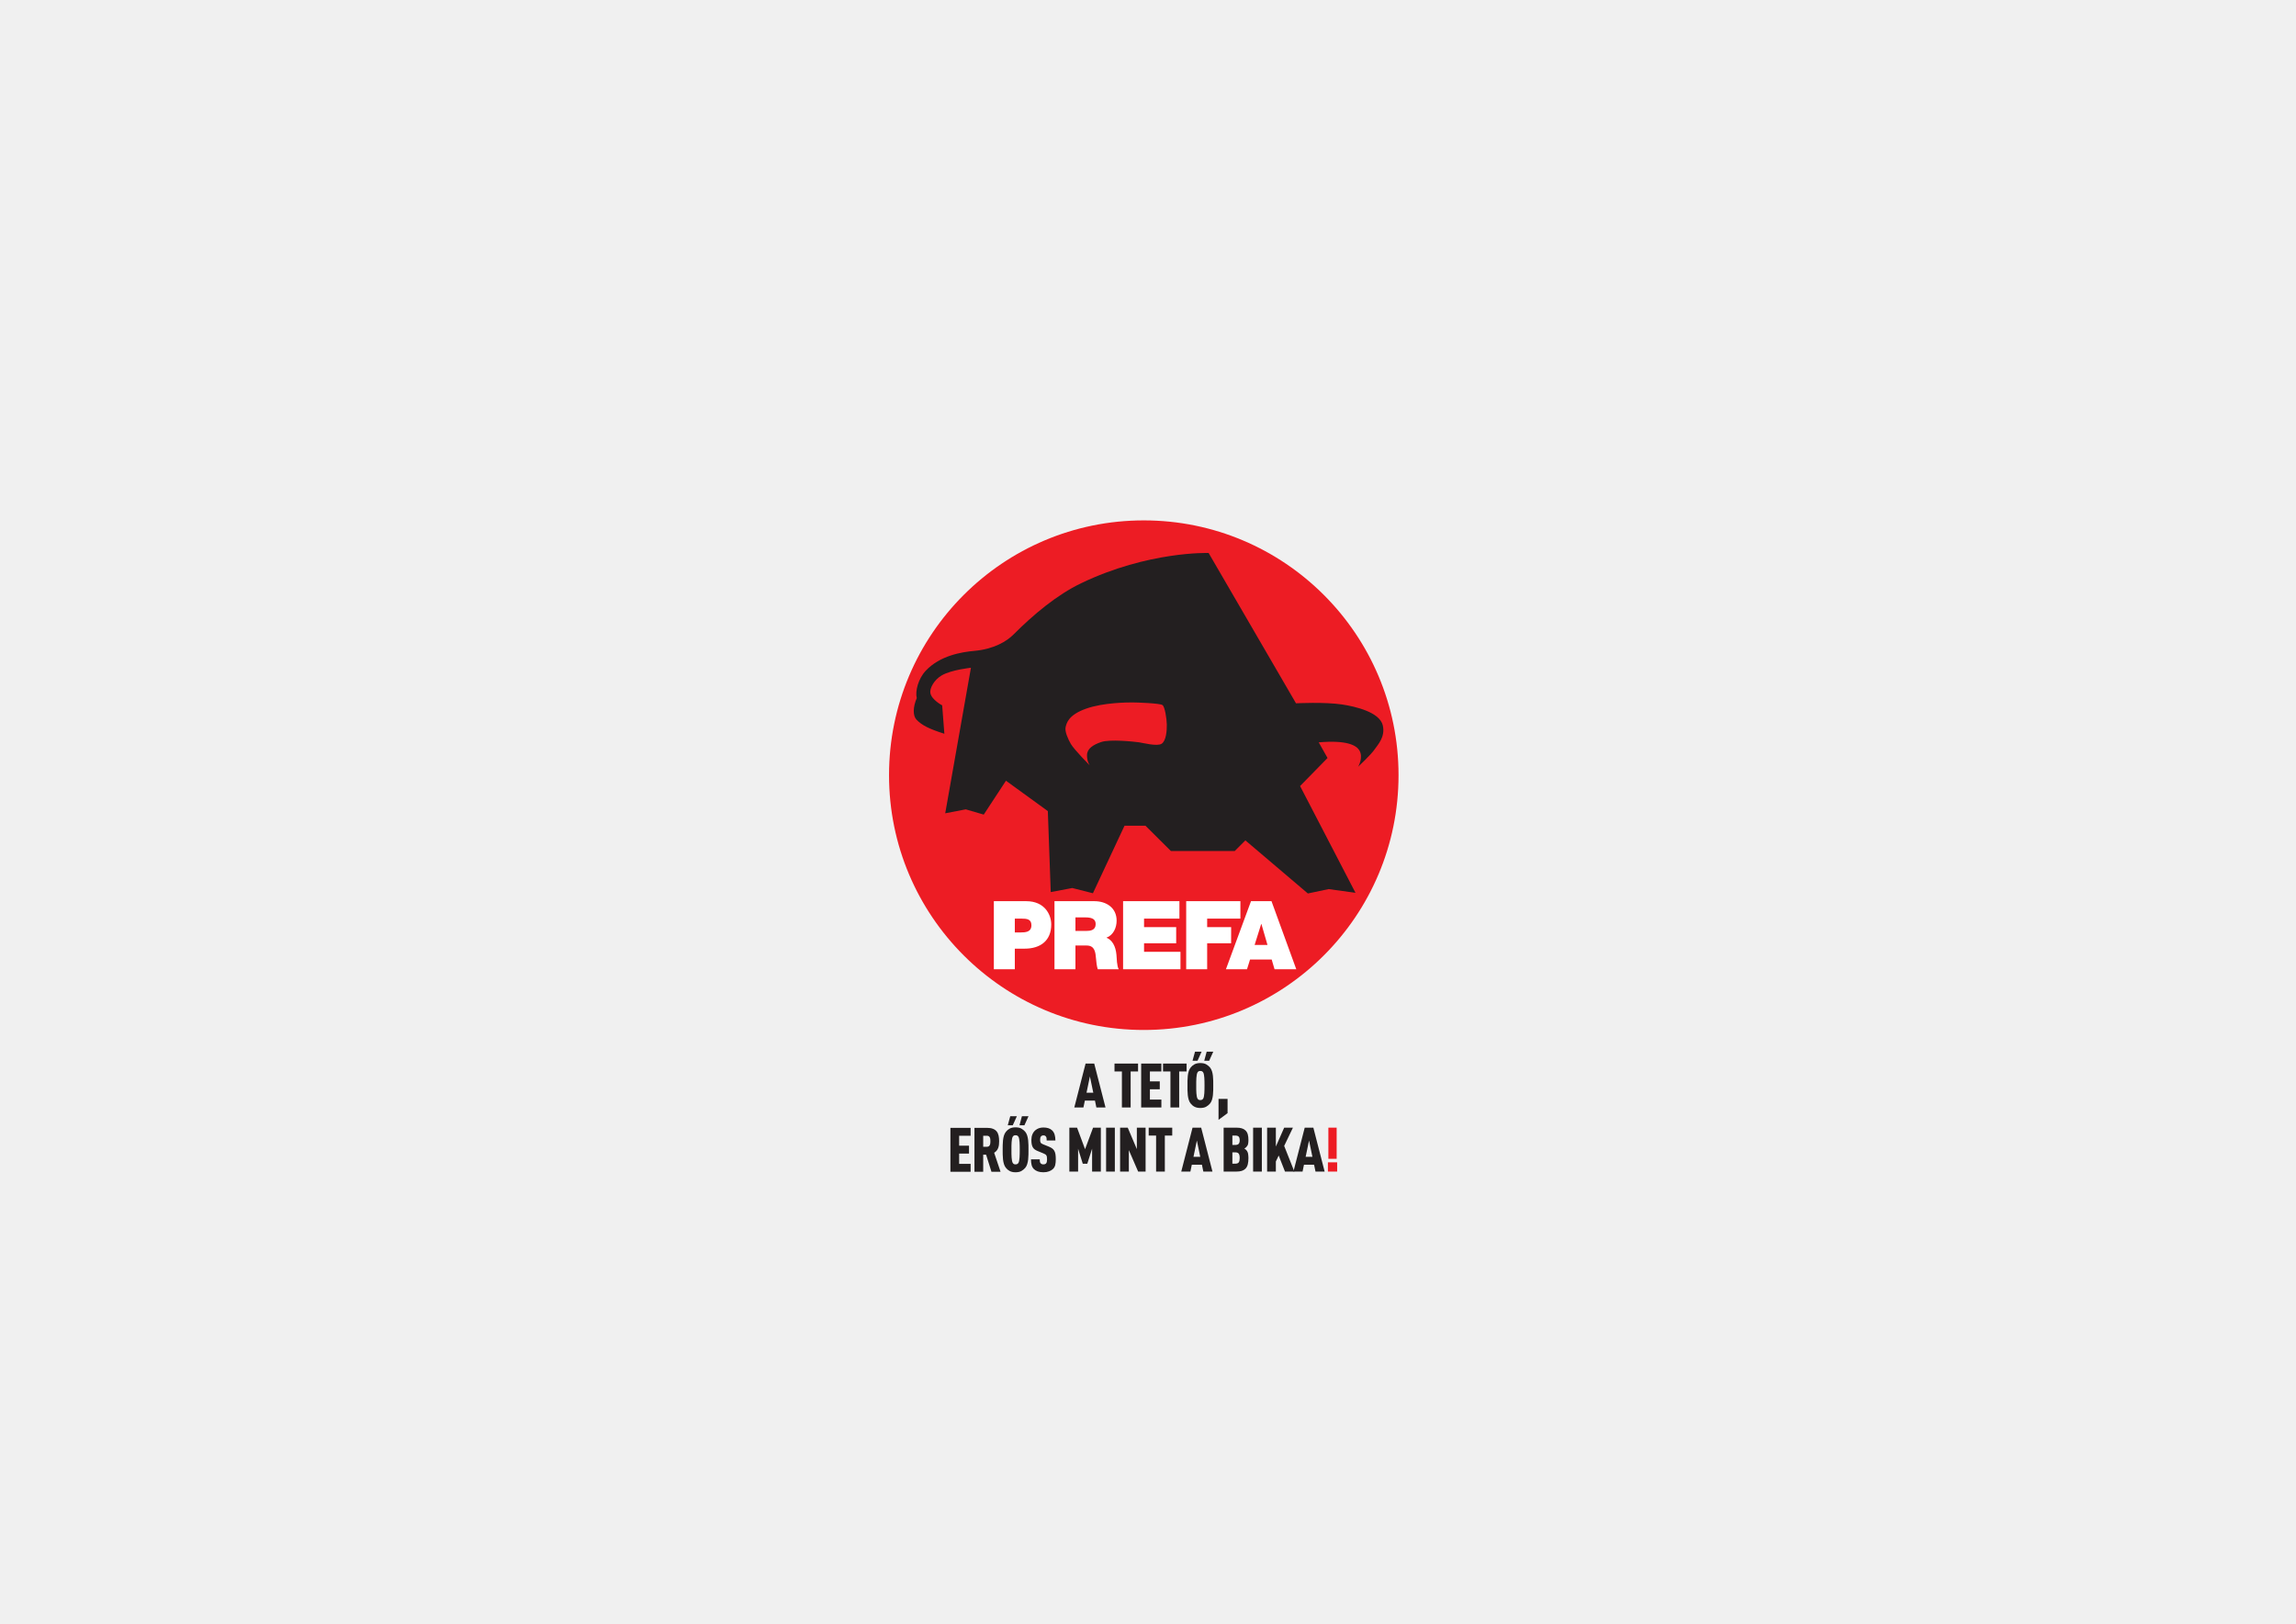
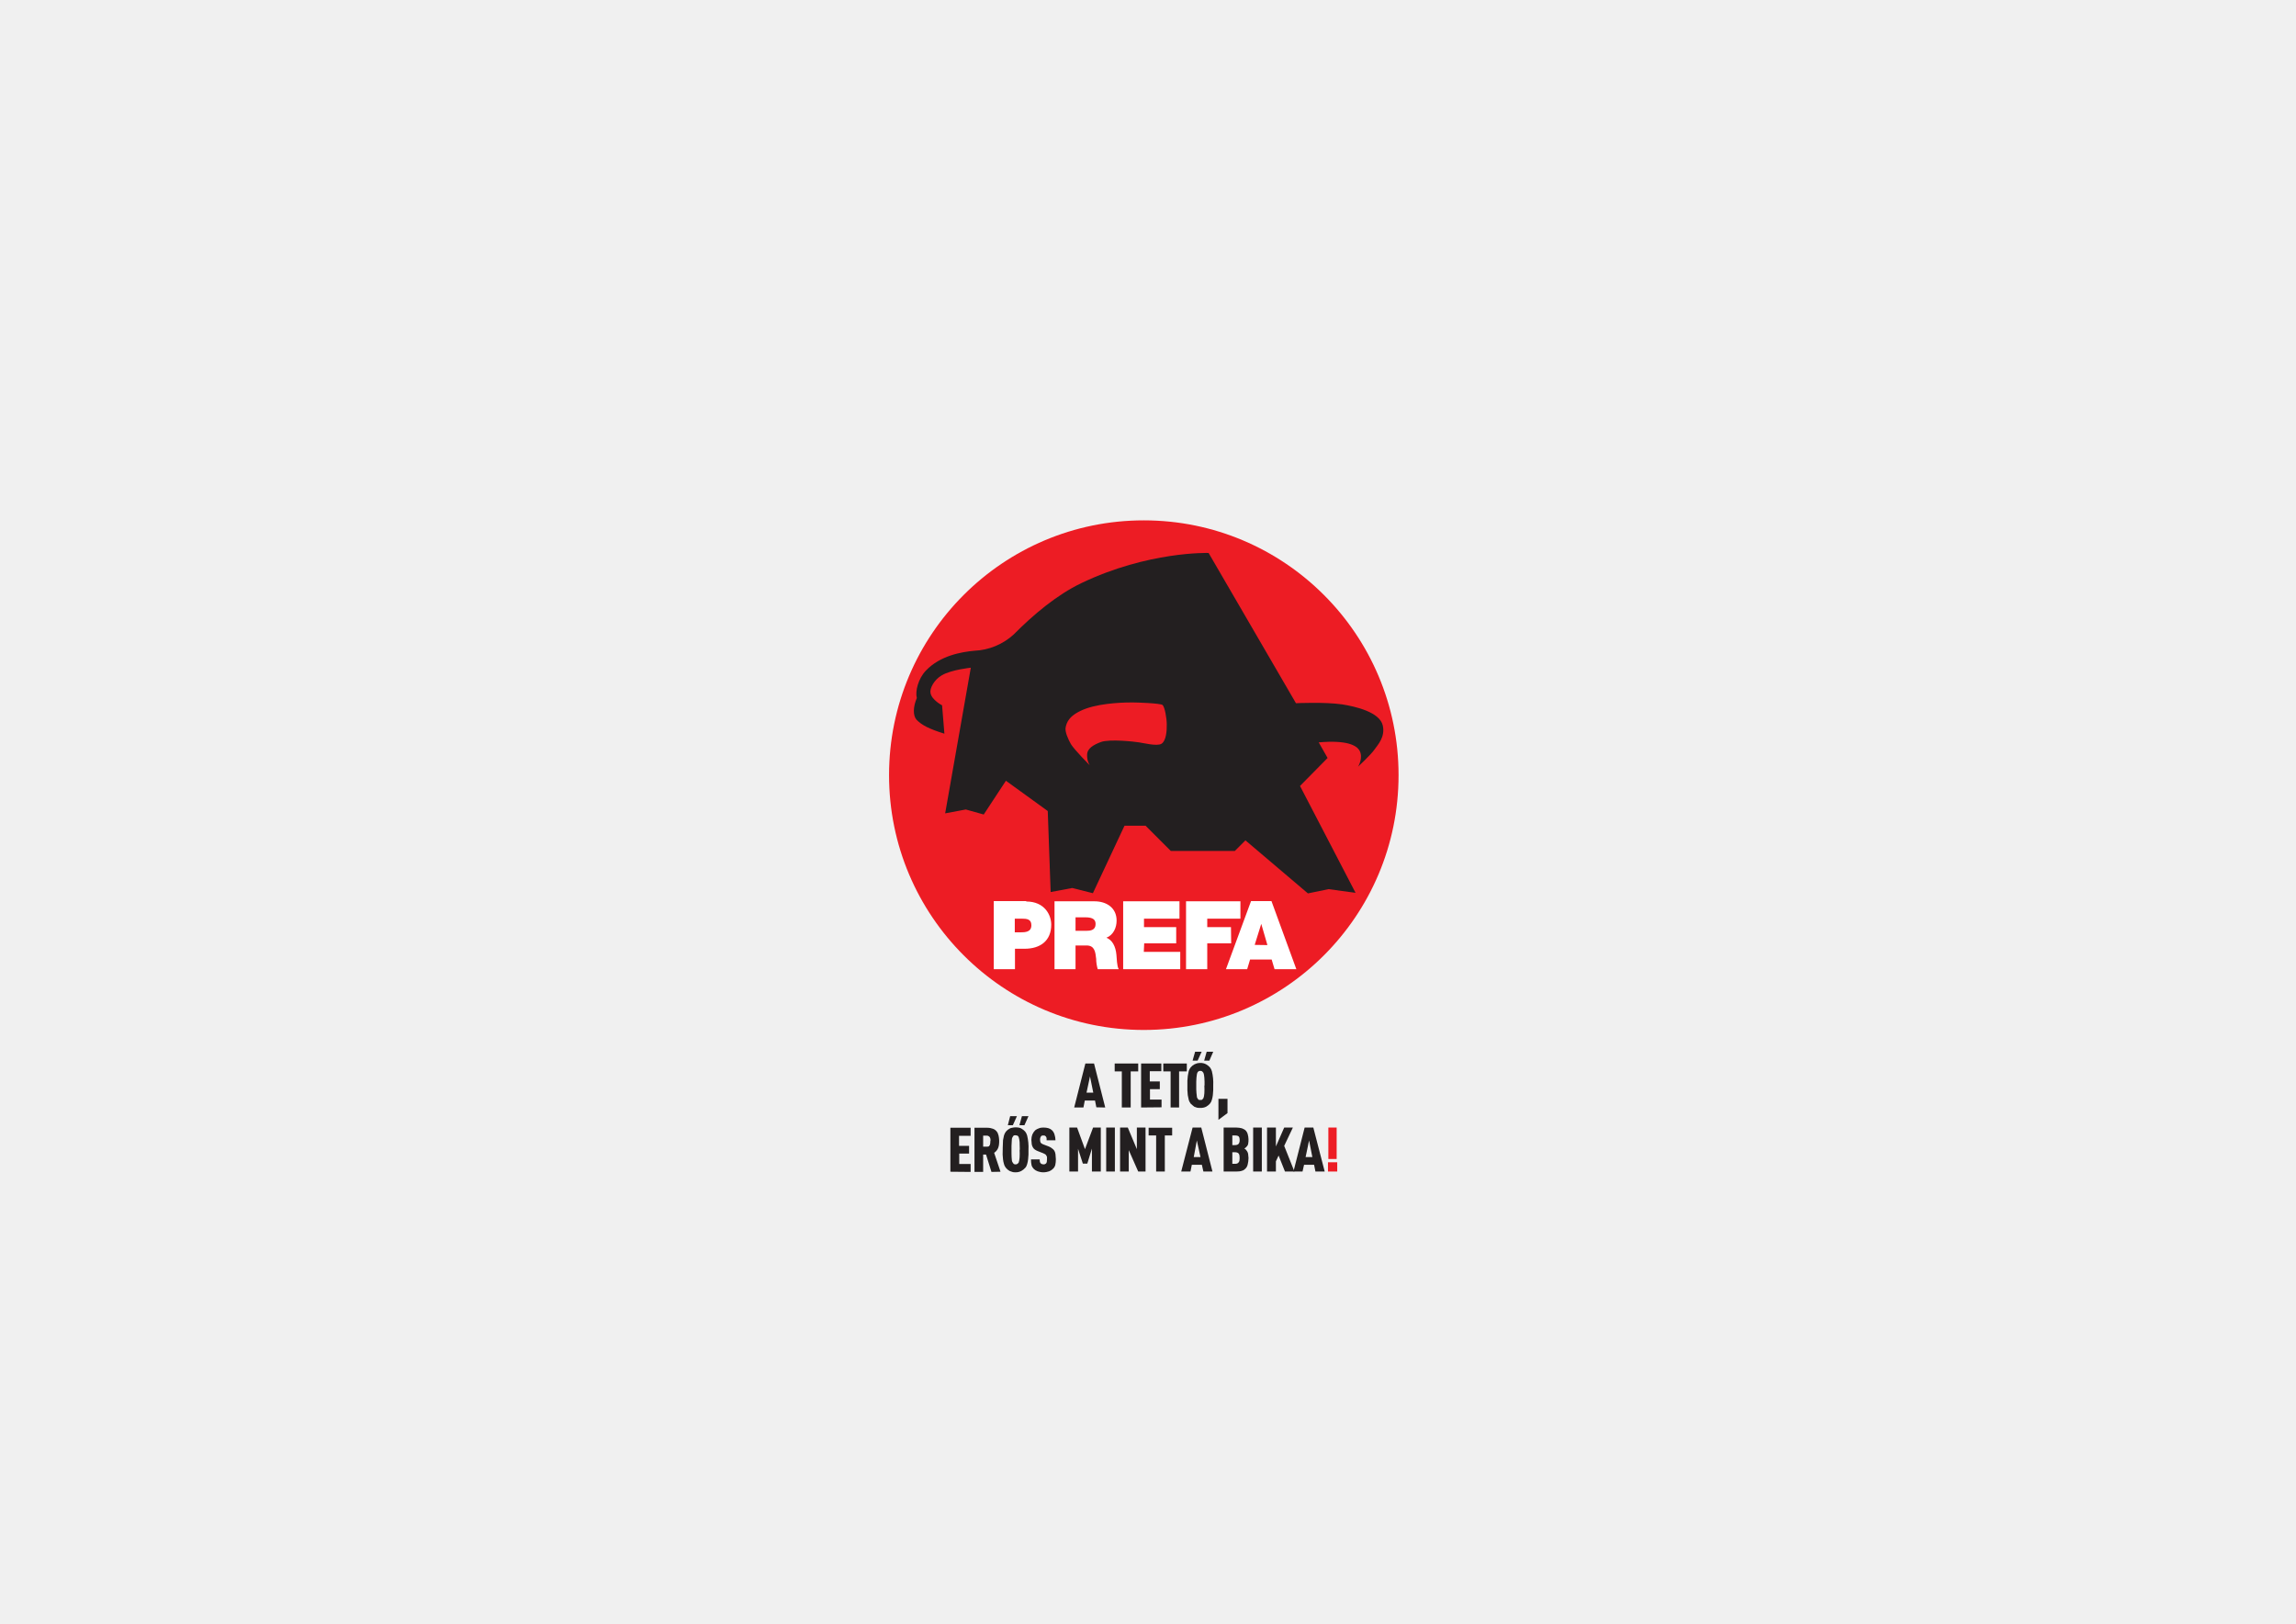
- <svg xmlns="http://www.w3.org/2000/svg" height="1122.52" width="1587.4">
+ <svg xmlns="http://www.w3.org/2000/svg" viewBox="0 0 1587.4 1122.5">
+   <defs />
  <defs>
    <clipPath id="a" clipPathUnits="userSpaceOnUse">
-       <path d="M0 841.89h1190.55V0H0z" />
+       <path d="M0 841.9h1190.5V0H0z" />
    </clipPath>
  </defs>
-   <g clip-path="url(#a)" transform="matrix(1.33333 0 0 -1.33333 0 1122.52)">
-     <path d="M725.186 440.001c0-72.956-59.143-132.097-132.097-132.097-72.955 0-132.097 59.141-132.097 132.097 0 72.955 59.142 132.097 132.097 132.097 72.954 0 132.097-59.142 132.097-132.097" fill="#ed1c24" />
-     <path d="M602.336 456.294c-2.37-1.508-9.911.515-11.74.753-2.477.324-15.075 1.725-19.707.109-4.084-1.426-7.163-3.376-7.236-6.7-.076-3.397 1.42-5.362 1.42-5.362s-7.99 8.006-9.8 11.092c-1.317 2.245-3.261 6.433-2.722 8.695.538 2.262 1.527 6.36 10.574 9.59 9.046 3.232 21.72 3.248 24.089 3.248 2.37 0 14.183-.418 15.556-1.36 1.273-.87 2.19-7.022 2.257-10.05.069-3.13-.322-8.507-2.691-10.015m114.695 9.493c-1.586 6.91-14.172 9.82-21.144 10.875-8.988 1.359-23.865.603-23.865.603L626.71 555.2s-31.264 1.058-66.155-15.707c-12.441-5.98-24.656-16.162-35.041-26.583-3.47-3.483-10.118-7.552-20.238-8.458-6.635-.595-17.822-2.417-25.223-10.271-3.98-4.223-5.551-10.724-4.682-14.198-2.002-4.682-2.065-9.105-.19-11.138 2.719-2.946 6.835-4.948 14.5-7.363l-1.133 14.725s-5.437 2.833-6.117 6.344c-.473 2.446 1.93 6.916 5.929 9.213 5.06 2.908 15.103 3.927 15.103 3.927l-13.33-75.442 10.65 2.039 9.327-2.72 11.516 17.56 21.71-15.747 1.512-41.987 11.177 2.114 10.685-2.72 16.387 35.004h10.875l13.177-13.103h33.116l5.51 5.513 32.402-27.527 10.76 2.267 13.933-1.926-28.734 55.355 14.236 14.538s-3.287 5.776-4.57 8.118c14.877 1.283 19.498-1.692 20.994-4.041 2.379-3.738-.566-8.61-.566-8.61s6.683 6.23 8.57 9.025c1.56 2.308 5.607 6.38 4.23 12.385" fill="#231f20" />
-     <path d="M650.564 351.99l3.412 10.872h.1l3.162-10.873zm8.75 22.687h-10.629l-12.998-35.292h10.924l1.58 5.041h11.223l1.48-5.04h11.272zm-20.922-13.444h-12.439v4.402h17.234v9.042h-28.109v-35.292h10.875v13.444h12.414zm-45.162-8.404h16.66v8.404h-16.66v4.402h18.34v9.042h-29.214v-35.292h29.76v9.043H593.23zm-29.889 6.428h-5.686v7.018h5.093c4.15 0 5.387-1.286 5.387-3.509 0-3.166-2.768-3.509-4.794-3.509m10.38-3.509c3.61 1.332 5.288 5.188 5.288 8.845 0 6.674-5.34 10.084-11.517 10.084h-20.71v-35.292h10.873v12.306h5.784c4.3 0 4.597-3.509 4.894-6.872.147-1.826.345-3.655.89-5.434h10.876c-.989 1.63-1.039 5.831-1.187 7.56-.395 4.402-2.225 7.663-5.19 8.803m-44.68 2.717h-2.824v7.17h3.465c2.668 0 5.142-.202 5.142-3.412 0-3.559-2.966-3.758-5.784-3.758m3.114 16.212h-16.812v-35.292h10.875v10.674h5.046c8.107 0 13.842 4.006 13.842 12.557 0 5.041-3.362 12.061-12.95 12.061" fill="#fff" />
-     <path d="M565.152 283.812l-1.758-8.442h3.518zm3.358-16.087l-.735 3.552h-5.245l-.736-3.552h-4.733l5.853 22.772h4.476l5.853-22.772zm17.769 18.679v-18.68h-4.534v18.68h-3.838v4.092h12.209v-4.092zm5.452-18.679v22.77h10.482v-4.09h-5.947v-5.158h5.115v-4.092h-5.115v-5.337h5.947v-4.093zm19.714 18.679v-18.68h-4.535v18.68h-3.838v4.092h12.21v-4.092zm13.137-7.294c0 .684-.006 1.365-.016 2.05a34.552 34.552 0 01-.082 1.92 14.364 14.364 0 01-.193 1.6c-.086.47-.193.831-.32 1.087-.129.256-.319.47-.565.641-.246.171-.584.256-1.013.256-.43 0-.756-.085-.983-.256a1.81 1.81 0 01-.529-.64c-.131-.257-.237-.618-.322-1.089a14.836 14.836 0 01-.194-1.6 33.686 33.686 0 01-.08-1.92 116.637 116.637 0 010-4.097c.01-.682.037-1.323.08-1.92.043-.598.108-1.132.194-1.6.085-.47.191-.833.322-1.088.127-.257.305-.47.529-.642.227-.17.553-.255.983-.255.429 0 .767.085 1.013.255.246.172.436.385.565.642.127.255.234.617.32 1.088.088.468.15 1.002.193 1.6.043.597.071 1.238.082 1.92.01.684.016 1.365.016 2.048m4.533 0c0-.768-.006-1.583-.015-2.447a25.663 25.663 0 00-.161-2.576 12.941 12.941 0 00-.496-2.415c-.234-.758-.576-1.403-1.023-1.936a7.612 7.612 0 00-1.955-1.6c-.768-.447-1.791-.672-3.072-.672a7.57 7.57 0 00-1.713.176c-.502.117-.95.283-1.344.496a5.874 5.874 0 00-1.057.72c-.31.267-.592.561-.847.88-.45.533-.791 1.178-1.026 1.936-.234.756-.4 1.561-.496 2.415-.096.853-.15 1.711-.16 2.576a175.37 175.37 0 000 4.895c.01.865.064 1.722.16 2.576.096.853.262 1.652.496 2.4a5.856 5.856 0 001.026 1.951c.255.32.537.612.847.88.309.266.662.507 1.057.72.394.213.842.38 1.344.495a7.514 7.514 0 001.713.176c1.281 0 2.304-.224 3.072-.67a7.674 7.674 0 001.955-1.6 5.886 5.886 0 001.023-1.953c.235-.747.401-1.546.496-2.399.096-.854.151-1.71.161-2.576.009-.864.015-1.68.015-2.448m-2.109 12.855h-2.56l1.249 4.675h3.42zm-6.045 0h-2.588l1.278 4.675h3.42zM492.817 234.39v22.772h10.481v-4.091h-5.947v-5.158h5.116v-4.092h-5.116v-5.337h5.947v-4.093zm20.737 15.837c0 .318-.017.649-.048.989a3.112 3.112 0 01-.223.927 1.532 1.532 0 01-.542.67c-.246.172-.581.258-1.004.258h-1.915v-5.718h1.915c.423 0 .758.09 1.004.27.244.182.424.41.542.687.117.277.19.586.223.927.03.34.048.67.048.99m.545-15.836l-2.776 8.868h-1.501v-8.868h-4.534v22.772h6.48c1.234 0 2.26-.161 3.08-.48.819-.32 1.468-.772 1.948-1.36.479-.585.813-1.311 1.005-2.174.19-.864.287-1.84.287-2.927 0-.618-.032-1.21-.096-1.774a7.284 7.284 0 00-.367-1.616 4.981 4.981 0 00-.782-1.423c-.34-.437-.787-.826-1.34-1.166l3.32-9.852zm14.671 11.385c0 .684-.006 1.365-.017 2.05-.01.681-.038 1.322-.08 1.92a14.604 14.604 0 01-.194 1.6c-.084.47-.192.831-.32 1.087a1.7 1.7 0 01-.565.641c-.247.171-.584.256-1.013.256-.43 0-.757-.085-.983-.256a1.823 1.823 0 01-.53-.64c-.129-.257-.236-.618-.322-1.089a14.836 14.836 0 01-.194-1.6 34.633 34.633 0 01-.08-1.92 139.96 139.96 0 010-4.097c.011-.682.037-1.323.08-1.92.043-.598.108-1.132.194-1.6.086-.47.193-.833.322-1.088.128-.257.306-.47.53-.642.226-.17.553-.255.983-.255.43 0 .766.085 1.013.255.248.172.436.385.565.642.128.255.236.617.32 1.088.087.468.15 1.002.193 1.6.043.597.071 1.238.081 1.92.011.684.017 1.365.017 2.048m4.533 0c0-.768-.005-1.583-.015-2.447a25.962 25.962 0 00-.16-2.576 13.104 13.104 0 00-.497-2.415c-.233-.758-.575-1.403-1.023-1.936a7.601 7.601 0 00-1.953-1.6c-.77-.447-1.792-.672-3.072-.672-.642 0-1.212.06-1.714.176-.501.117-.95.283-1.345.496a5.946 5.946 0 00-1.057.72 6.64 6.64 0 00-.846.88c-.45.533-.79 1.178-1.026 1.936-.235.756-.4 1.561-.496 2.415a25.663 25.663 0 00-.16 2.576c-.011.864-.017 1.68-.017 2.447 0 .768.006 1.584.017 2.448.01.865.063 1.722.16 2.576.096.853.26 1.652.496 2.4a5.892 5.892 0 001.026 1.951 6 6 0 001.903 1.6c.395.213.844.38 1.345.495a7.517 7.517 0 001.714.176c1.28 0 2.303-.224 3.072-.67a7.664 7.664 0 001.953-1.6 5.87 5.87 0 001.024-1.953c.235-.747.4-1.546.497-2.399.095-.854.15-1.71.16-2.576.01-.864.015-1.68.015-2.448m14.159-4.894c0-1.152-.096-2.14-.287-2.96a4.183 4.183 0 00-1.184-2.097c-.512-.49-1.19-.895-2.031-1.214-.843-.32-1.817-.48-2.928-.48-1.131 0-2.106.149-2.926.447-.822.299-1.49.703-2 1.215-.555.554-.944 1.24-1.167 2.063-.225.82-.337 1.817-.337 2.99h4.534c0-.47.027-.875.08-1.216a1.62 1.62 0 01.403-.863c.128-.15.305-.277.53-.383.225-.106.52-.16.883-.16.665 0 1.146.19 1.447.577.299.363.449 1.004.449 1.922 0 .535-.027.978-.08 1.332-.053.35-.154.64-.303.865a1.84 1.84 0 01-.608.56 8.755 8.755 0 01-.993.48l-2.878 1.184a7.137 7.137 0 00-1.488.798 3.596 3.596 0 00-1.008 1.086c-.255.424-.448.946-.575 1.564-.13.617-.192 1.373-.192 2.269 0 1.063.17 2.02.512 2.874.339.85.85 1.575 1.533 2.17a5.948 5.948 0 001.852 1.07c.682.246 1.459.368 2.332.368 1.959 0 3.45-.48 4.473-1.44.617-.575 1.064-1.31 1.342-2.205.276-.895.415-1.92.415-3.07h-4.534c0 .405-.016.783-.048 1.135a1.76 1.76 0 01-.336.912 1.465 1.465 0 01-.495.415c-.204.106-.476.16-.817.16-.32 0-.586-.058-.8-.176a1.595 1.595 0 01-.512-.43c-.255-.341-.383-.883-.383-1.628 0-.363.02-.666.063-.91.043-.245.119-.453.225-.622.107-.171.267-.325.48-.463.212-.14.479-.273.799-.4l2.847-1.148c.726-.3 1.322-.614 1.792-.945a3.856 3.856 0 001.135-1.248c.289-.502.49-1.103.608-1.807.117-.703.176-1.568.176-2.591m-16.26 17.617h-2.559l1.247 4.675h3.421zm-6.044 0h-2.592l1.28 4.675h3.421zm41.131-24.009v11.865l-2.496-7.802h-2.337l-2.43 7.771V234.49h-4.535v22.771h3.996l4.154-11.162 4.154 11.162h4.027v-22.77zm7.261 22.771h4.533V234.49h-4.533zm16.615-22.771l-4.822 11.13v-11.13h-4.535v22.771h3.961l4.726-11.129v11.13h4.534V234.49zm13.842 18.678V234.49h-4.535v18.678h-3.837v4.093h12.209v-4.093zm16.605-2.591l-1.76-8.443h3.52zm3.357-16.087l-.735 3.552h-5.244l-.736-3.552h-4.734l5.853 22.771h4.477l5.852-22.77zm18.852 7.033c0 1.043-.166 1.794-.497 2.252-.332.458-.948.687-1.849.687h-1.446v-5.878h1.446c.922 0 1.542.228 1.865.687.321.458.481 1.208.481 2.252m0 9.209c0 .876-.17 1.5-.514 1.876-.342.375-.975.56-1.895.56h-1.383v-4.874h1.383c.9 0 1.525.19 1.88.577.352.384.53 1.006.53 1.86m4.533-9.242c0-1.236-.112-2.312-.336-3.227-.223-.917-.623-1.674-1.199-2.268-.49-.491-1.115-.864-1.87-1.12-.759-.254-1.713-.383-2.864-.383h-6.59v22.77h6.59c1.151 0 2.11-.122 2.88-.368.766-.245 1.395-.612 1.886-1.103.554-.535.944-1.211 1.167-2.033.224-.823.336-1.778.336-2.865 0-.747-.058-1.426-.176-2.034-.117-.607-.42-1.157-.91-1.647a5.313 5.313 0 00-.463-.417 2.875 2.875 0 00-.589-.353c.212-.106.398-.23.558-.366a8.6 8.6 0 00.463-.432 3.8 3.8 0 00.957-2.045c.106-.767.16-1.47.16-2.11m2.425 15.773h4.534V234.49h-4.534zm16.526-22.771l-3.261 8.315-1.471-3.07v-5.245h-4.535v22.771h4.535v-9.787l4.317 9.787h4.54l-4.54-9.467 5.276-13.304z" fill="#231f20" />
-     <path d="M678.778 250.577l-1.759-8.443h3.518zm3.357-16.087l-.736 3.552h-5.244l-.735-3.552h-4.733l5.852 22.771h4.477l5.853-22.77z" fill="#231f20" />
-     <path d="M688.808 257.261h4.293v-16.15h-4.293zm-.246-17.976h4.798v-4.795h-4.798z" fill="#ed1c24" />
-     <path d="M631.848 261.316v10.857h4.686v-7.392z" fill="#231f20" />
+   <g clip-path="url(#a)" transform="matrix(1.33333 0 0 -1.33333 0 1122.5)">
+     <path fill="#ed1c24" d="M725.2 440a132.1 132.1 0 10-264.2 0 132.1 132.1 0 00264.2 0" />
+     <path fill="#231f20" d="M602.3 456.3c-2.3-1.5-9.9.5-11.7.7-2.5.4-15 1.8-19.7.2-4-1.5-7.2-3.4-7.2-6.7-.1-3.4 1.4-5.4 1.4-5.4s-8 8-9.8 11c-1.3 2.3-3.3 6.5-2.7 8.8.5 2.2 1.5 6.3 10.5 9.6 9 3.2 21.7 3.2 24.1 3.2 2.4 0 14.2-.4 15.6-1.3 1.2-1 2.2-7 2.2-10 .1-3.2-.3-8.6-2.7-10.1m114.7 9.5c-1.6 6.9-14.1 9.8-21.1 10.9-9 1.3-23.9.6-23.9.6l-45.3 77.9s-31.3 1-66.1-15.7c-12.5-6-24.7-16.2-35-26.6a32.4 32.4 0 00-20.3-8.4c-6.7-.6-17.8-2.5-25.2-10.3-4-4.2-5.6-10.7-4.7-14.2-2-4.7-2-9.1-.2-11.2 2.7-2.9 6.8-4.9 14.5-7.3l-1.2 14.7s-5.4 2.8-6 6.4c-.5 2.4 1.9 6.9 5.9 9.2 5 2.9 15 3.9 15 3.9l-13.3-75.5 10.7 2 9.3-2.6 11.5 17.5 21.7-15.7 1.5-42 11.2 2.1 10.7-2.7 16.4 35H594l13.1-13.1h33.2l5.5 5.5 32.4-27.5 10.7 2.2 14-1.9-28.8 55.4 14.3 14.5-4.6 8.1c14.9 1.3 19.5-1.7 21-4 2.4-3.8-.6-8.6-.6-8.6s6.7 6.2 8.6 9c1.6 2.3 5.6 6.4 4.2 12.4" />
+     <path fill="#fff" d="M650.6 352l3.4 10.9 3.2-11zm8.7 22.7h-10.6l-13-35.3h11l1.5 5h11.2l1.5-5h11.3zm-21-13.5H626v4.4h17.2v9H615v-35.2H626v13.4h12.4zm-45-8.4h16.6v8.4h-16.7v4.4h18.4v9h-29.2v-35.2H612v9h-18.9zm-30 6.5h-5.6v7h5c4.2 0 5.4-1.3 5.4-3.5 0-3.2-2.7-3.5-4.8-3.5m10.4-3.6c3.6 1.4 5.3 5.2 5.3 8.9 0 6.7-5.3 10-11.5 10h-20.7v-35.2h10.9v12.3h5.7c4.3 0 4.6-3.5 5-6.9 0-1.8.3-3.6.8-5.4h10.9c-1 1.6-1 5.8-1.2 7.5-.4 4.4-2.2 7.7-5.2 8.8m-44.7 2.8h-2.8v7.1h3.5c2.7 0 5.1-.2 5.1-3.4 0-3.5-3-3.7-5.8-3.7m3.2 16.2h-16.9v-35.3h11V350h5c8 0 13.8 4 13.8 12.5 0 5-3.4 12-13 12" />
+     <path fill="#231f20" d="M565.2 283.8l-1.8-8.4h3.5zm3.3-16l-.7 3.5h-5.3l-.7-3.6H557l5.8 22.8h4.5l5.8-22.8zm17.8 18.6v-18.7h-4.6v18.7H578v4.1h12.2v-4.1zm5.4-18.7v22.8h10.5v-4h-6v-5.3h5.2v-4h-5.1v-5.4h6v-4zm19.7 18.7v-18.7H607v18.7h-3.8v4.1h12.2v-4.1zm13.2-7.3v2a34.6 34.6 0 01-.1 2 14.4 14.4 0 01-.2 1.6l-.3 1-.6.7c-.2.2-.6.3-1 .3s-.8-.1-1-.3a1.8 1.8 0 01-.5-.6 4 4 0 01-.3-1.1 14.8 14.8 0 01-.2-1.6 33.7 33.7 0 01-.1-2 116.6 116.6 0 010-4 33.7 33.7 0 01.3-3.6c0-.4.1-.8.3-1l.5-.7c.2-.2.6-.2 1-.2s.8 0 1 .2l.6.7.3 1 .2 1.6a34.6 34.6 0 010 4m4.6 0v-2.4a25.7 25.7 0 00-.2-2.6 13 13 0 00-.5-2.4c-.2-.8-.5-1.4-1-2a7.6 7.6 0 00-2-1.6 6 6 0 00-3-.6 7.6 7.6 0 00-1.7.1l-1.4.5a5.9 5.9 0 00-1 .8l-.9.8c-.4.6-.8 1.2-1 2l-.5 2.4-.2 2.6a175.4 175.4 0 000 4.9 25.7 25.7 0 00.7 5 5.9 5.9 0 001 1.9 6.6 6.6 0 002 1.6l1.3.5a7.5 7.5 0 001.7.2 6 6 0 003-.7 7.7 7.7 0 002-1.6 5.9 5.9 0 001-2 25.7 25.7 0 00.7-7.4m-2 12.9h-2.7l1.3 4.6h3.4zm-6.1 0h-2.6l1.3 4.6h3.4zm-128.2-57.6v22.8h10.5V253h-6v-5.2h5.2v-4h-5.1v-5.4h5.9v-4.1zm20.8 15.8v1a3.1 3.1 0 01-.3 1 1.5 1.5 0 01-.6.6c-.2.2-.5.3-1 .3h-1.9v-5.7h2c.4 0 .7 0 1 .2l.5.7.2 1v1m.6-16l-2.8 9h-1.5v-9h-4.5v22.9h6.5c1.2 0 2.2-.2 3-.5.9-.3 1.5-.8 2-1.4.5-.6.8-1.3 1-2.2a13.7 13.7 0 00.2-4.7 7.3 7.3 0 00-.4-1.6 5 5 0 00-.8-1.4 5 5 0 00-1.3-1.2l3.3-9.8zm14.7 11.5a127.5 127.5 0 01-.1 4 14.6 14.6 0 01-.2 1.5l-.3 1.1a1.7 1.7 0 01-.6.7l-1 .2c-.4 0-.8 0-1-.2a1.8 1.8 0 01-.5-.7c-.2-.2-.3-.6-.4-1a14.8 14.8 0 01-.1-1.7 34.6 34.6 0 01-.1-1.9 140 140 0 010-4 34.6 34.6 0 01.2-3.6c.1-.5.2-.8.4-1l.5-.7c.2-.2.6-.3 1-.3s.7.1 1 .3l.6.6.3 1.1.2 1.6a33.6 33.6 0 010 4m4.6 0v-2.5a26 26 0 00-.2-2.5 13.1 13.1 0 00-.5-2.5c-.2-.7-.5-1.4-1-1.9a7.6 7.6 0 00-2-1.6 6 6 0 00-3-.7c-.7 0-1.2 0-1.7.2l-1.4.5a6 6 0 00-1 .7 6.6 6.6 0 00-.9.9c-.4.5-.8 1.2-1 2a13 13 0 00-.5 2.4 25.7 25.7 0 00-.2 2.5 193.1 193.1 0 00.2 7.5l.5 2.4a5.9 5.9 0 001 2 6 6 0 002 1.6c.3.2.8.3 1.3.4a7.5 7.5 0 001.7.2c1.3 0 2.3-.2 3-.6a7.7 7.7 0 002-1.6 5.9 5.9 0 001-2 26 26 0 00.7-7.4m14.2-5c0-1-.1-2-.3-2.9a4.2 4.2 0 00-1.2-2 6 6 0 00-2-1.3c-.9-.3-1.9-.5-3-.5s-2 .2-2.9.5c-.8.3-1.5.7-2 1.2s-1 1.2-1.2 2c-.2.9-.3 1.9-.3 3h4.5l.1-1.2a1.6 1.6 0 01.4-.8l.5-.4 1-.2c.6 0 1 .2 1.4.6.3.4.4 1 .4 2v1.3l-.4.8a1.8 1.8 0 01-.6.6 8.8 8.8 0 01-1 .5l-2.8 1.1a7.1 7.1 0 00-1.5.8 3.6 3.6 0 00-1 1.1 5 5 0 00-.6 1.6l-.2 2.3c0 1 .2 2 .5 2.8.4.9.9 1.6 1.5 2.2a6 6 0 001.9 1c.7.3 1.5.4 2.3.4 2 0 3.5-.4 4.5-1.4a5 5 0 001.3-2.2c.3-.9.5-2 .5-3h-4.6v1a1.8 1.8 0 01-.4 1 1.5 1.5 0 01-.5.4l-.8.1-.8-.1a1.6 1.6 0 01-.5-.5c-.2-.3-.4-.8-.4-1.6l.1-.9.2-.6.5-.5.8-.4 2.9-1.1c.7-.3 1.3-.6 1.7-1a3.9 3.9 0 001.2-1.2c.3-.5.5-1.1.6-1.8l.2-2.6m-16.3 17.6h-2.6l1.3 4.7h3.4zm-6 0h-2.6l1.2 4.7h3.5zm41-24v11.9l-2.4-7.8h-2.3l-2.5 7.7v-11.8h-4.5v22.8h4l4.1-11.2 4.2 11.2h4v-22.8zm7.4 22.8h4.5v-22.8h-4.5zm16.6-22.8l-4.9 11.1v-11.1h-4.5v22.8h4l4.7-11.2v11.2h4.5v-22.8zm13.8 18.7v-18.7h-4.5v18.7h-3.9v4h12.2v-4zm16.6-2.6L619 242h3.5zm3.4-16.1l-.8 3.5H618l-.7-3.5h-4.8l5.9 22.8h4.5l5.8-22.8zm18.8 7c0 1-.1 1.8-.5 2.3-.3.4-1 .7-1.8.7H639v-6h1.5c.9 0 1.5.3 1.8.8.4.4.5 1.2.5 2.2m0 9.2c0 1-.1 1.5-.5 2-.3.3-1 .5-1.9.5H639v-5h1.4c1 0 1.5.3 1.9.7.3.4.5 1 .5 1.8m4.6-9.2c0-1.2-.2-2.3-.4-3.2-.2-1-.6-1.7-1.2-2.3-.5-.5-1-.9-1.8-1.1-.8-.3-1.8-.4-3-.4h-6.5v22.8h6.6c1.1 0 2.1-.2 2.9-.4.7-.3 1.4-.6 1.9-1.1.5-.5.9-1.2 1.1-2a11 11 0 00.2-5c-.1-.5-.4-1.1-1-1.6a5.3 5.3 0 00-.4-.4 2.9 2.9 0 00-.6-.4l.6-.3a8.6 8.6 0 00.4-.5 3.8 3.8 0 001-2l.2-2.1m2.4 15.8h4.5v-22.8h-4.5zm16.5-22.8l-3.3 8.3-1.4-3v-5.3H657v22.8h4.6v-9.8l4.3 9.8h4.5l-4.5-9.5 5.3-13.3z" />
+     <path fill="#231f20" d="M678.8 250.6L677 242h3.5zm3.3-16.1l-.7 3.5h-5.2l-.8-3.5h-4.7l5.8 22.8h4.5l5.9-22.8z" />
+     <path fill="#ed1c24" d="M688.8 257.3h4.3V241h-4.3zm-.2-18h4.8v-4.8h-4.8z" />
+     <path fill="#231f20" d="M631.8 261.3v10.9h4.7v-7.4z" />
  </g>
</svg>
